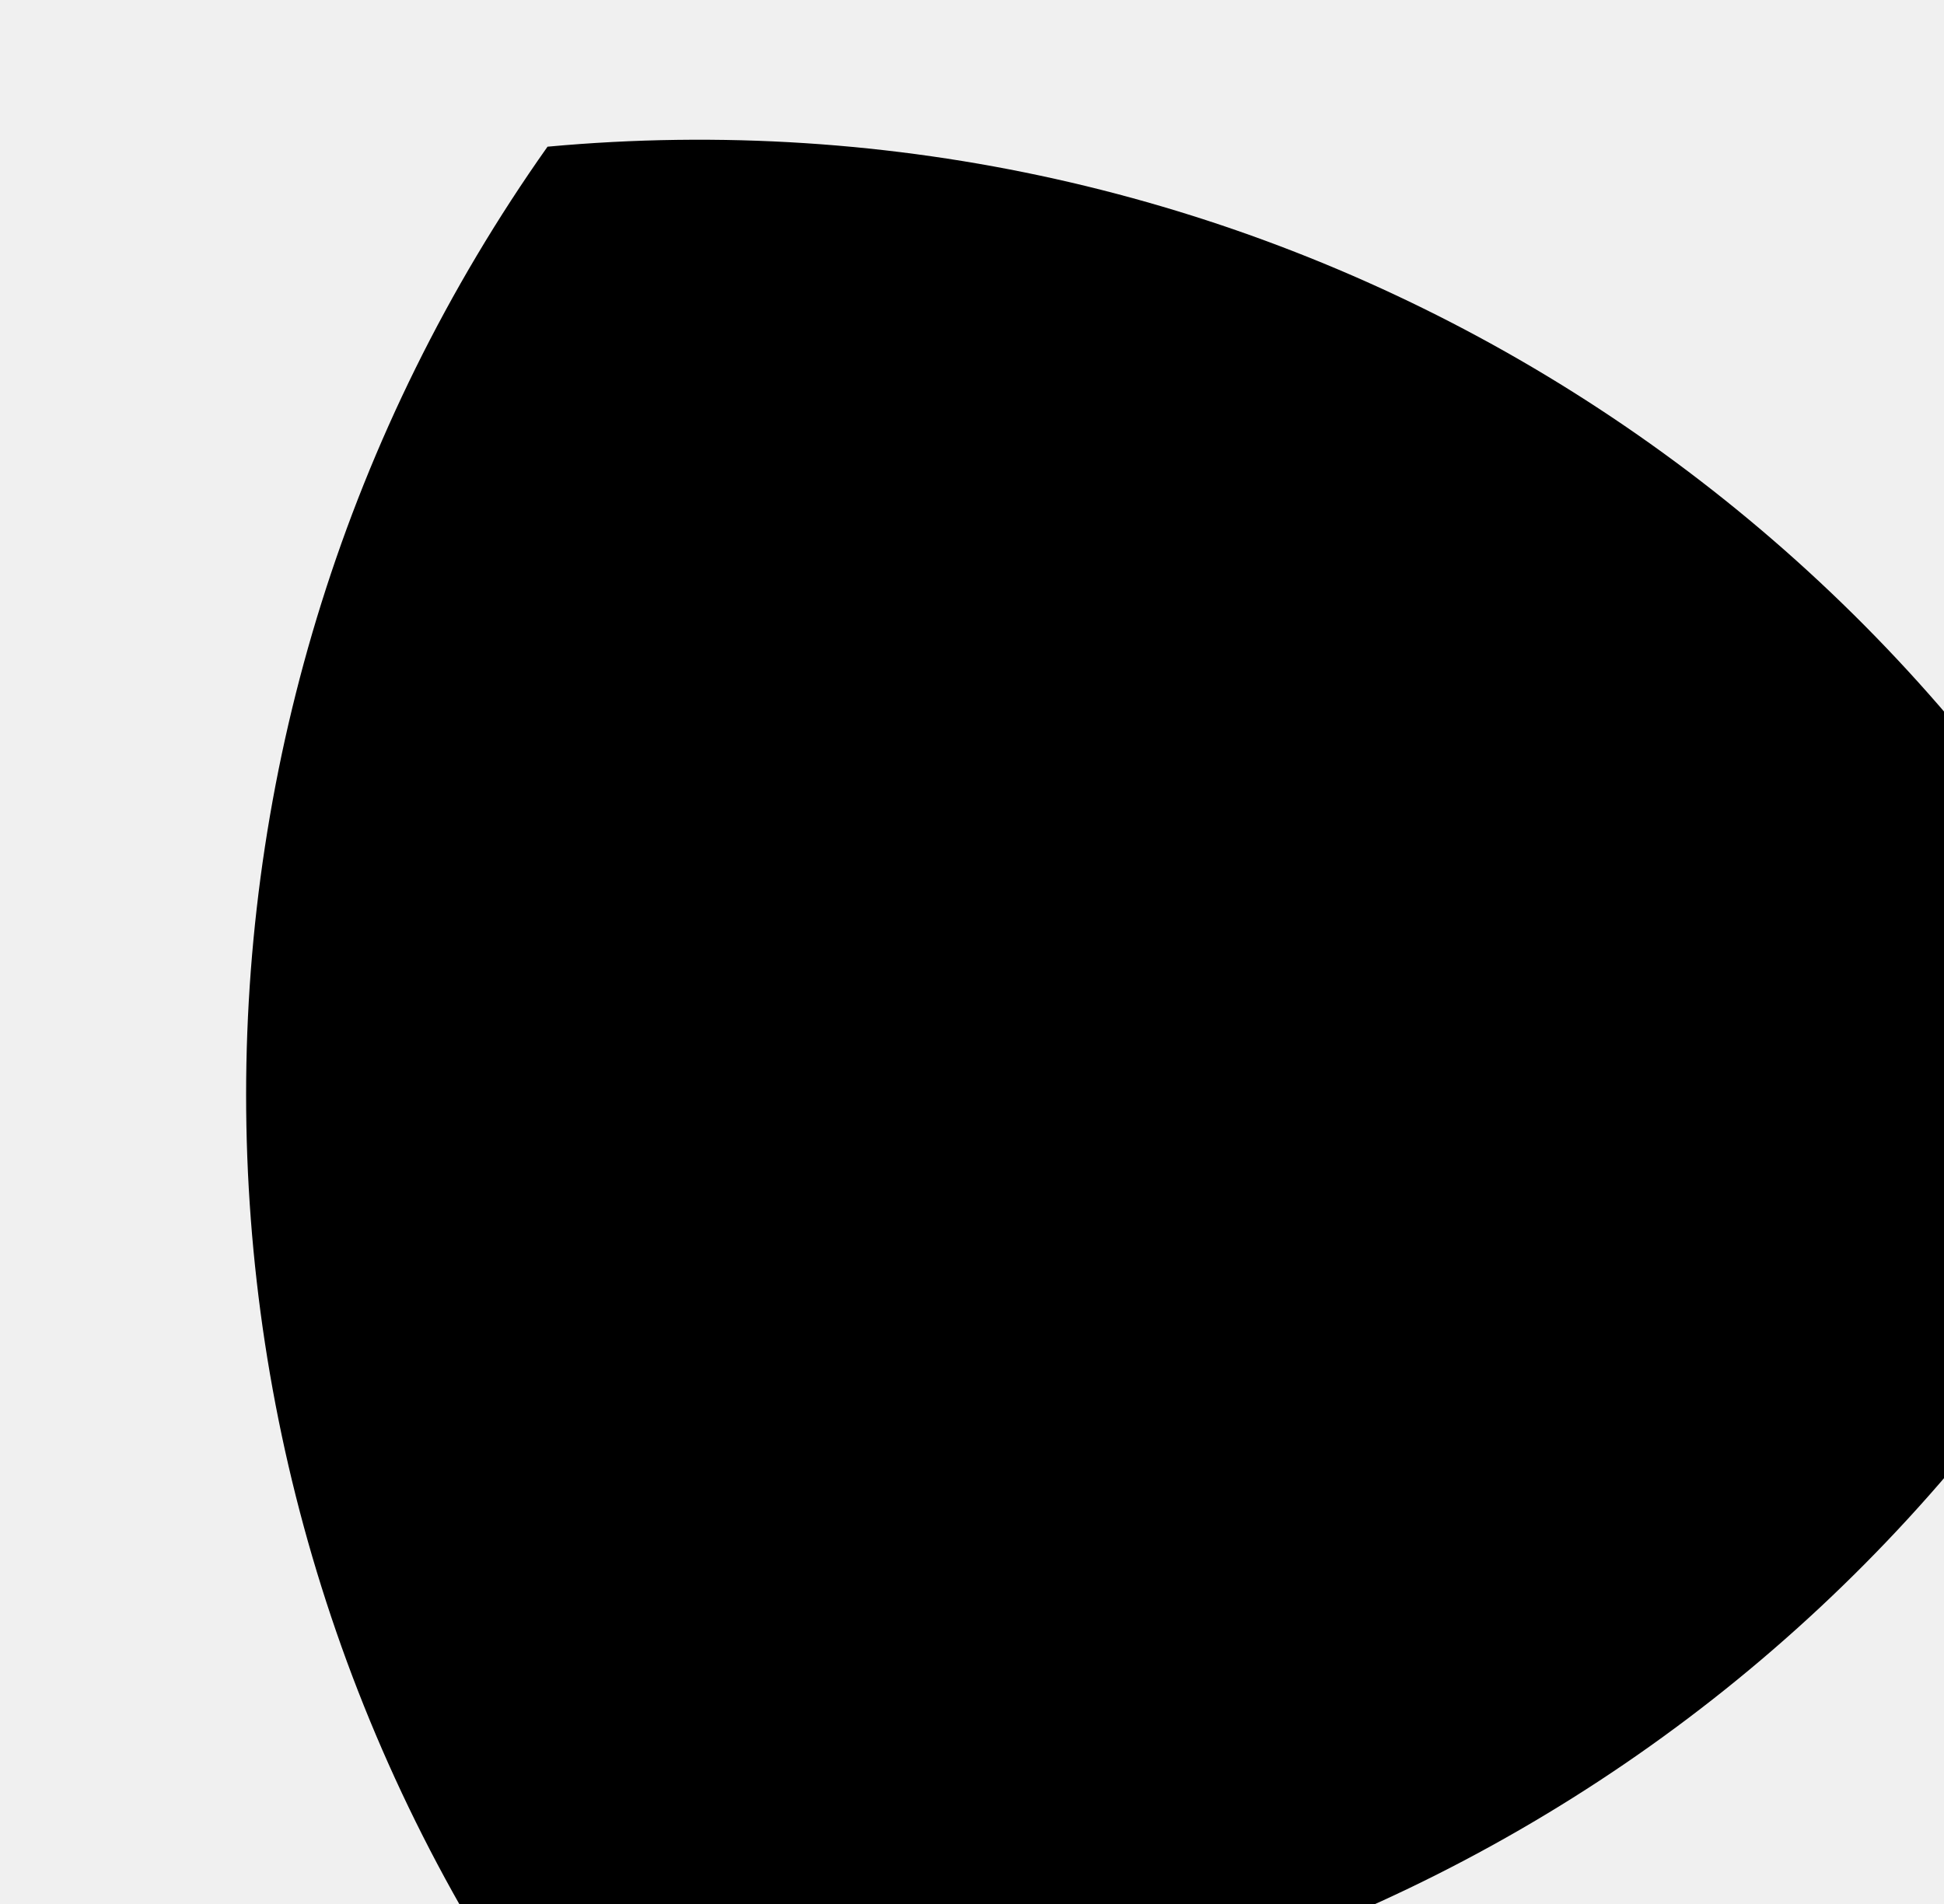
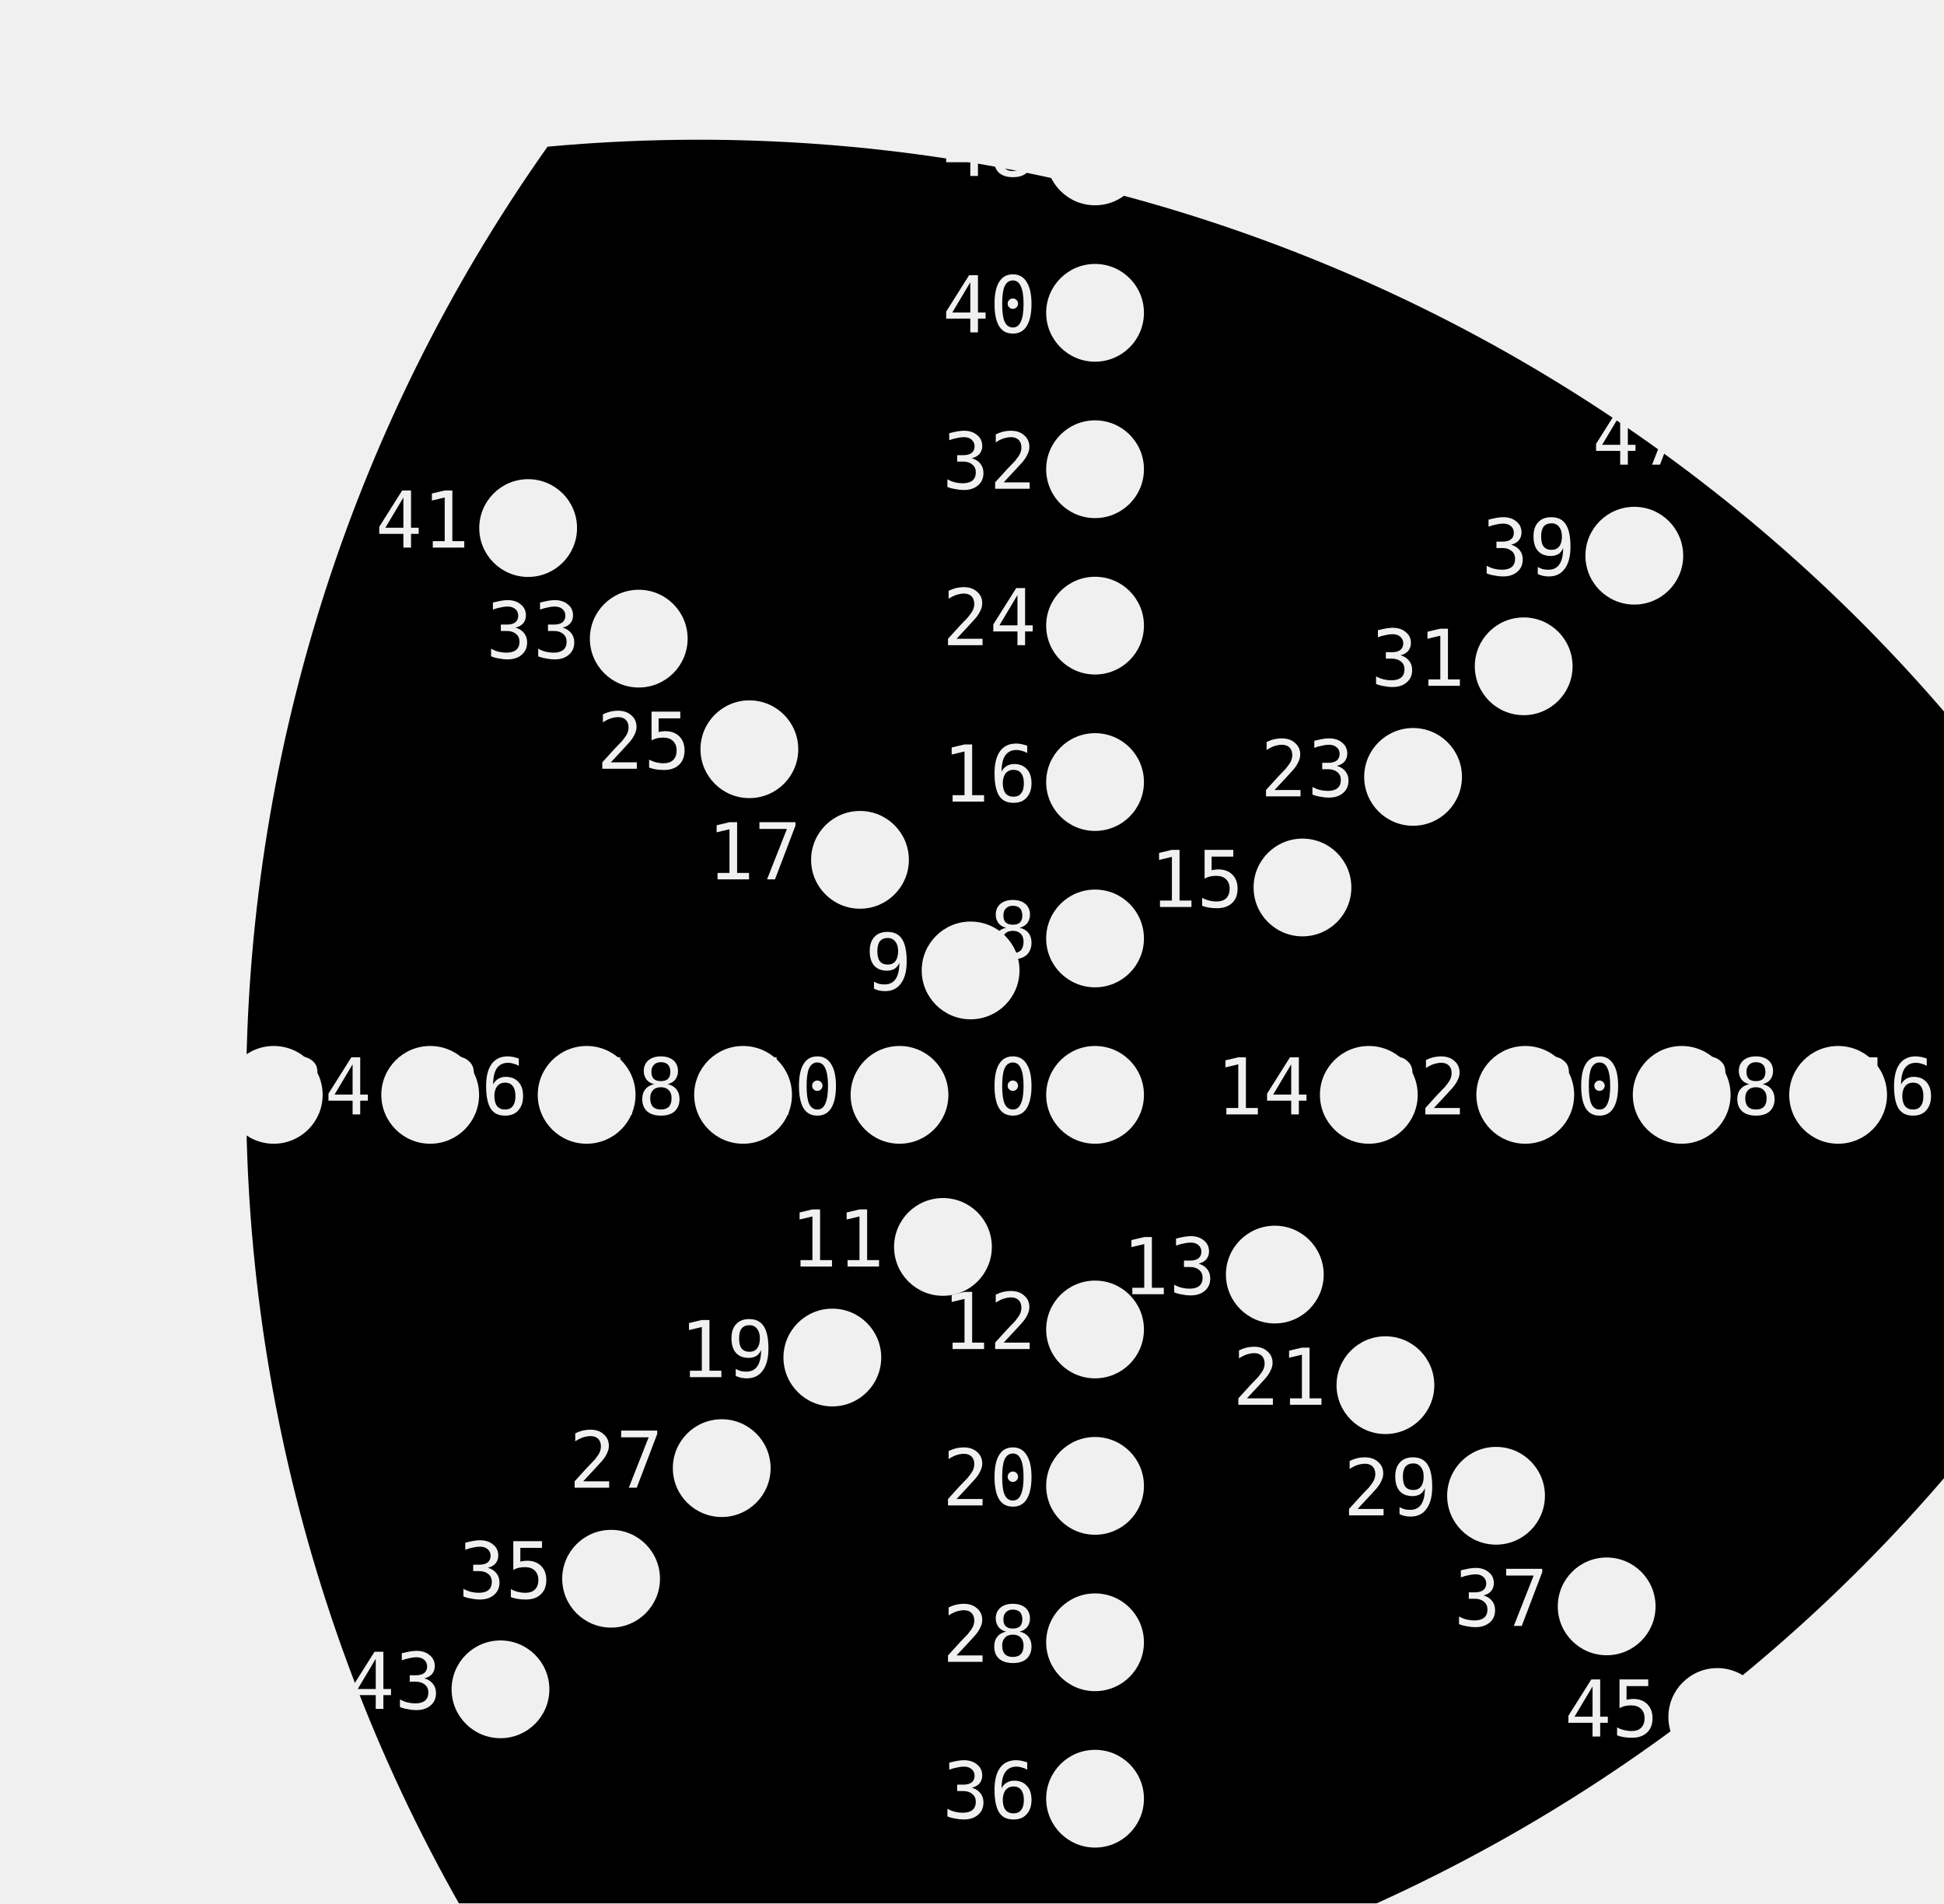
- <svg xmlns="http://www.w3.org/2000/svg">
+ <svg xmlns="http://www.w3.org/2000/svg" xmlns:ns1="http://nathanfriend.io/inspiral">
  <style>
    text {
      font-family: monospace;
      font-size: 4px;
    }
  </style>
  <g>
-     <path d="M 112 56              A 84 84 0 0 0 28 7.503              A 84 84 0 0 0 28 104.497              A 84 84 0 0 0 112 56              Z" />
+     <mask id="holes">
+       <rect width="100%" height="100%" fill="white" />
+       <circle cx="56" cy="56" r="2.5" ns1:hole-name="0" ns1:hole-text-position-angle="0" ns1:hole-text-rotation-angle="0" />
+       <text x="53" y="57" text-anchor="end">0</text>
+       <circle cx="56" cy="48" r="2.5" ns1:hole-name="8" ns1:hole-text-position-angle="2.3415926535897933" ns1:hole-text-rotation-angle="-0.7" />
+       <text x="53" y="49" text-anchor="end">8</text>
+       <circle cx="56" cy="40" r="2.5" ns1:hole-name="16" ns1:hole-text-position-angle="2.741592653589793" ns1:hole-text-rotation-angle="0" />
+       <text x="53" y="41" text-anchor="end">16</text>
+       <circle cx="56" cy="32" r="2.5" ns1:hole-name="24" ns1:hole-text-position-angle="3.141592653589793" ns1:hole-text-rotation-angle="0" />
+       <text x="53" y="33" text-anchor="end">24</text>
+       <circle cx="56" cy="24" r="2.5" ns1:hole-name="32" ns1:hole-text-position-angle="3.141592653589793" ns1:hole-text-rotation-angle="0" />
+       <text x="53" y="25" text-anchor="end">32</text>
+       <circle cx="56" cy="16" r="2.5" ns1:hole-name="40" ns1:hole-text-position-angle="3.141592653589793" ns1:hole-text-rotation-angle="0" />
+       <text x="53" y="17" text-anchor="end">40</text>
+       <circle cx="56" cy="8" r="2.5" ns1:hole-name="48" ns1:hole-text-position-angle="3.141592653589793" ns1:hole-text-rotation-angle="0" />
+       <text x="53" y="9" text-anchor="end">48</text>
+       <circle cx="49.636" cy="49.636" r="2.5" ns1:hole-name="9" ns1:hole-text-position-angle="3.1269908169872416" ns1:hole-text-rotation-angle="-1.4853981633974482" />
+       <text x="46.636" y="50.636" text-anchor="end">9</text>
+       <circle cx="43.979" cy="43.979" r="2.5" ns1:hole-name="17" ns1:hole-text-position-angle="3.5269908169872415" ns1:hole-text-rotation-angle="-0.7853981633974483" />
+       <text x="40.979" y="44.979" text-anchor="end">17</text>
+       <circle cx="38.322" cy="38.322" r="2.5" ns1:hole-name="25" ns1:hole-text-position-angle="3.9269908169872414" ns1:hole-text-rotation-angle="-0.7853981633974483" />
+       <text x="35.322" y="39.322" text-anchor="end">25</text>
+       <circle cx="32.665" cy="32.665" r="2.5" ns1:hole-name="33" ns1:hole-text-position-angle="3.9269908169872414" ns1:hole-text-rotation-angle="-0.7853981633974483" />
+       <text x="29.665" y="33.665" text-anchor="end">33</text>
+       <circle cx="27.009" cy="27.009" r="2.5" ns1:hole-name="41" ns1:hole-text-position-angle="3.9269908169872414" ns1:hole-text-rotation-angle="-0.7853981633974483" />
+       <text x="24.009" y="28.009" text-anchor="end">41</text>
+       <circle cx="46" cy="56" r="2.5" ns1:hole-name="10" ns1:hole-text-position-angle="4.312388980384689" ns1:hole-text-rotation-angle="-1.5707963267948966" />
+       <text x="43" y="57" text-anchor="end">10</text>
+       <circle cx="38" cy="56" r="2.5" ns1:hole-name="18" ns1:hole-text-position-angle="4.71238898038469" ns1:hole-text-rotation-angle="-1.5707963267948966" />
+       <text x="35" y="57" text-anchor="end">18</text>
+       <circle cx="30" cy="56" r="2.5" ns1:hole-name="26" ns1:hole-text-position-angle="4.71238898038469" ns1:hole-text-rotation-angle="-1.5707963267948966" />
+       <text x="27" y="57" text-anchor="end">26</text>
+       <circle cx="22" cy="56" r="2.5" ns1:hole-name="34" ns1:hole-text-position-angle="4.71238898038469" ns1:hole-text-rotation-angle="-1.5707963267948966" />
+       <text x="19" y="57" text-anchor="end">34</text>
+       <circle cx="14" cy="56" r="2.5" ns1:hole-name="42" ns1:hole-text-position-angle="4.71238898038469" ns1:hole-text-rotation-angle="-1.5707963267948966" />
+       <text x="11" y="57" text-anchor="end">42</text>
+       <circle cx="48.222" cy="63.778" r="2.5" ns1:hole-name="11" ns1:hole-text-position-angle="4.997787143782138" ns1:hole-text-rotation-angle="-2.356194490192345" />
+       <text x="45.222" y="64.778" text-anchor="end">11</text>
+       <circle cx="42.565" cy="69.435" r="2.5" ns1:hole-name="19" ns1:hole-text-position-angle="5.497787143782138" ns1:hole-text-rotation-angle="-2.356194490192345" />
+       <text x="39.565" y="70.435" text-anchor="end">19</text>
+       <circle cx="36.908" cy="75.092" r="2.5" ns1:hole-name="27" ns1:hole-text-position-angle="5.497787143782138" ns1:hole-text-rotation-angle="-2.356194490192345" />
+       <text x="33.908" y="76.092" text-anchor="end">27</text>
+       <circle cx="31.251" cy="80.749" r="2.5" ns1:hole-name="35" ns1:hole-text-position-angle="5.497787143782138" ns1:hole-text-rotation-angle="-2.356194490192345" />
+       <text x="28.251" y="81.749" text-anchor="end">35</text>
+       <circle cx="25.594" cy="86.406" r="2.5" ns1:hole-name="43" ns1:hole-text-position-angle="5.497787143782138" ns1:hole-text-rotation-angle="-2.356194490192345" />
+       <text x="22.594" y="87.406" text-anchor="end">43</text>
+       <circle cx="56" cy="68" r="2.5" ns1:hole-name="12" ns1:hole-text-position-angle="6.083185307179586" ns1:hole-text-rotation-angle="-3.141592653589793" />
+       <text x="53" y="69" text-anchor="end">12</text>
+       <circle cx="56" cy="76" r="2.5" ns1:hole-name="20" ns1:hole-text-position-angle="6.283185307179586" ns1:hole-text-rotation-angle="-3.141592653589793" />
+       <text x="53" y="77" text-anchor="end">20</text>
+       <circle cx="56" cy="84" r="2.5" ns1:hole-name="28" ns1:hole-text-position-angle="6.283185307179586" ns1:hole-text-rotation-angle="-3.141592653589793" />
+       <text x="53" y="85" text-anchor="end">28</text>
+       <circle cx="56" cy="92" r="2.5" ns1:hole-name="36" ns1:hole-text-position-angle="6.283185307179586" ns1:hole-text-rotation-angle="-3.141592653589793" />
+       <text x="53" y="93" text-anchor="end">36</text>
+       <circle cx="56" cy="100" r="2.5" ns1:hole-name="44" ns1:hole-text-position-angle="6.283185307179586" ns1:hole-text-rotation-angle="-3.141592653589793" />
+       <text x="53" y="101" text-anchor="end">44</text>
+       <circle cx="65.192" cy="65.192" r="2.5" ns1:hole-name="13" ns1:hole-text-position-angle="6.668583470577034" ns1:hole-text-rotation-angle="-3.9269908169872414" />
+       <text x="62.192" y="66.192" text-anchor="end">13</text>
+       <circle cx="70.849" cy="70.849" r="2.5" ns1:hole-name="21" ns1:hole-text-position-angle="7.0685834705770345" ns1:hole-text-rotation-angle="-3.9269908169872414" />
+       <text x="67.849" y="71.849" text-anchor="end">21</text>
+       <circle cx="76.506" cy="76.506" r="2.5" ns1:hole-name="29" ns1:hole-text-position-angle="7.0685834705770345" ns1:hole-text-rotation-angle="-3.9269908169872414" />
+       <text x="73.506" y="77.506" text-anchor="end">29</text>
+       <circle cx="82.163" cy="82.163" r="2.5" ns1:hole-name="37" ns1:hole-text-position-angle="7.0685834705770345" ns1:hole-text-rotation-angle="-3.9269908169872414" />
+       <text x="79.163" y="83.163" text-anchor="end">37</text>
+       <circle cx="87.82" cy="87.82" r="2.5" ns1:hole-name="45" ns1:hole-text-position-angle="7.0685834705770345" ns1:hole-text-rotation-angle="-3.9269908169872414" />
+       <text x="84.82" y="88.82" text-anchor="end">45</text>
+       <circle cx="70" cy="56" r="2.5" ns1:hole-name="14" ns1:hole-text-position-angle="7.653981633974483" ns1:hole-text-rotation-angle="-4.71238898038469" />
+       <text x="67" y="57" text-anchor="end">14</text>
+       <circle cx="78" cy="56" r="2.5" ns1:hole-name="22" ns1:hole-text-position-angle="7.853981633974483" ns1:hole-text-rotation-angle="-4.71238898038469" />
+       <text x="75" y="57" text-anchor="end">22</text>
+       <circle cx="86" cy="56" r="2.5" ns1:hole-name="30" ns1:hole-text-position-angle="7.853981633974483" ns1:hole-text-rotation-angle="-4.71238898038469" />
+       <text x="83" y="57" text-anchor="end">30</text>
+       <circle cx="94" cy="56" r="2.5" ns1:hole-name="38" ns1:hole-text-position-angle="7.853981633974483" ns1:hole-text-rotation-angle="-4.71238898038469" />
+       <text x="91" y="57" text-anchor="end">38</text>
+       <circle cx="102" cy="56" r="2.5" ns1:hole-name="46" ns1:hole-text-position-angle="7.853981633974483" ns1:hole-text-rotation-angle="-4.71238898038469" />
+       <text x="99" y="57" text-anchor="end">46</text>
+       <circle cx="66.607" cy="45.393" r="2.5" ns1:hole-name="15" ns1:hole-text-position-angle="8.439379797371931" ns1:hole-text-rotation-angle="-5.497787143782138" />
+       <text x="63.607" y="46.393" text-anchor="end">15</text>
+       <circle cx="72.263" cy="39.737" r="2.5" ns1:hole-name="23" ns1:hole-text-position-angle="8.63937979737193" ns1:hole-text-rotation-angle="-5.497787143782138" />
+       <text x="69.263" y="40.737" text-anchor="end">23</text>
+       <circle cx="77.92" cy="34.08" r="2.5" ns1:hole-name="31" ns1:hole-text-position-angle="8.63937979737193" ns1:hole-text-rotation-angle="-5.497787143782138" />
+       <text x="74.92" y="35.08" text-anchor="end">31</text>
+       <circle cx="83.577" cy="28.423" r="2.5" ns1:hole-name="39" ns1:hole-text-position-angle="8.63937979737193" ns1:hole-text-rotation-angle="-5.497787143782138" />
+       <text x="80.577" y="29.423" text-anchor="end">39</text>
+       <circle cx="89.234" cy="22.766" r="2.5" ns1:hole-name="47" ns1:hole-text-position-angle="8.63937979737193" ns1:hole-text-rotation-angle="-5.497787143782138" />
+       <text x="86.234" y="23.766" text-anchor="end">47</text>
+     </mask>
+     <path mask="url(#holes)" d="M 112 56              A 84 84 0 0 0 28 7.503              A 84 84 0 0 0 28 104.497              A 84 84 0 0 0 112 56              Z" />
  </g>
</svg>
